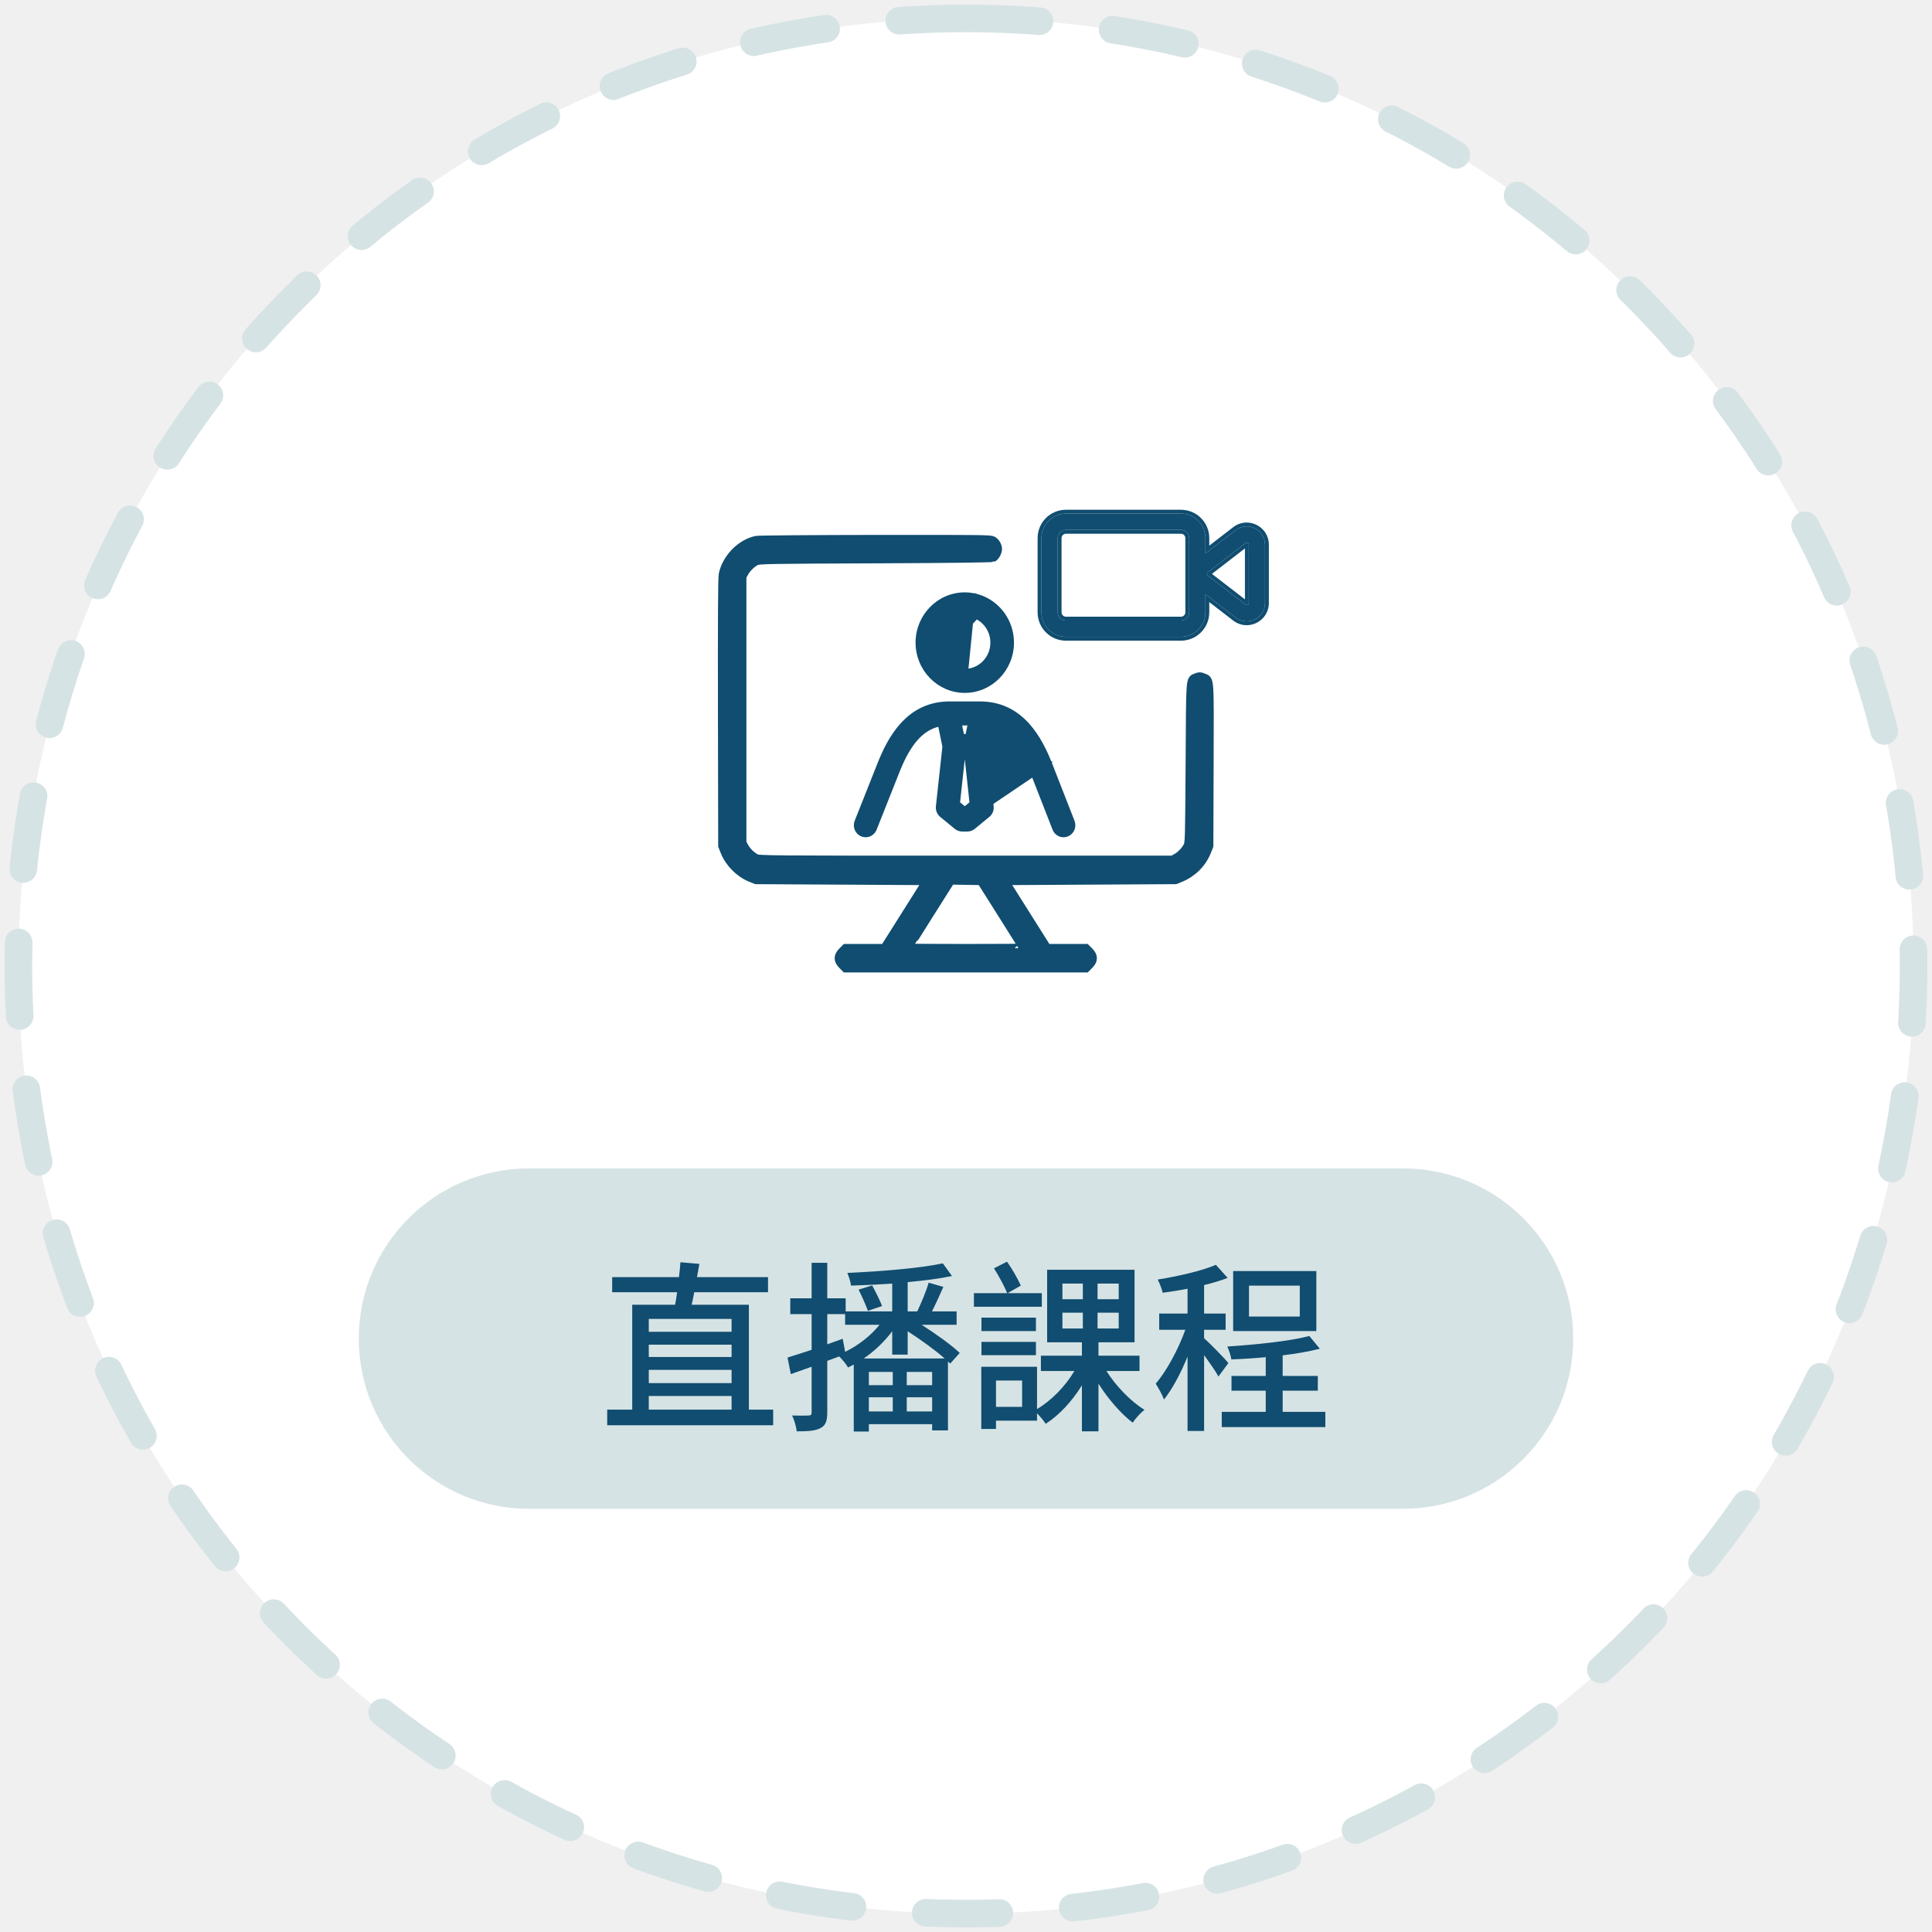
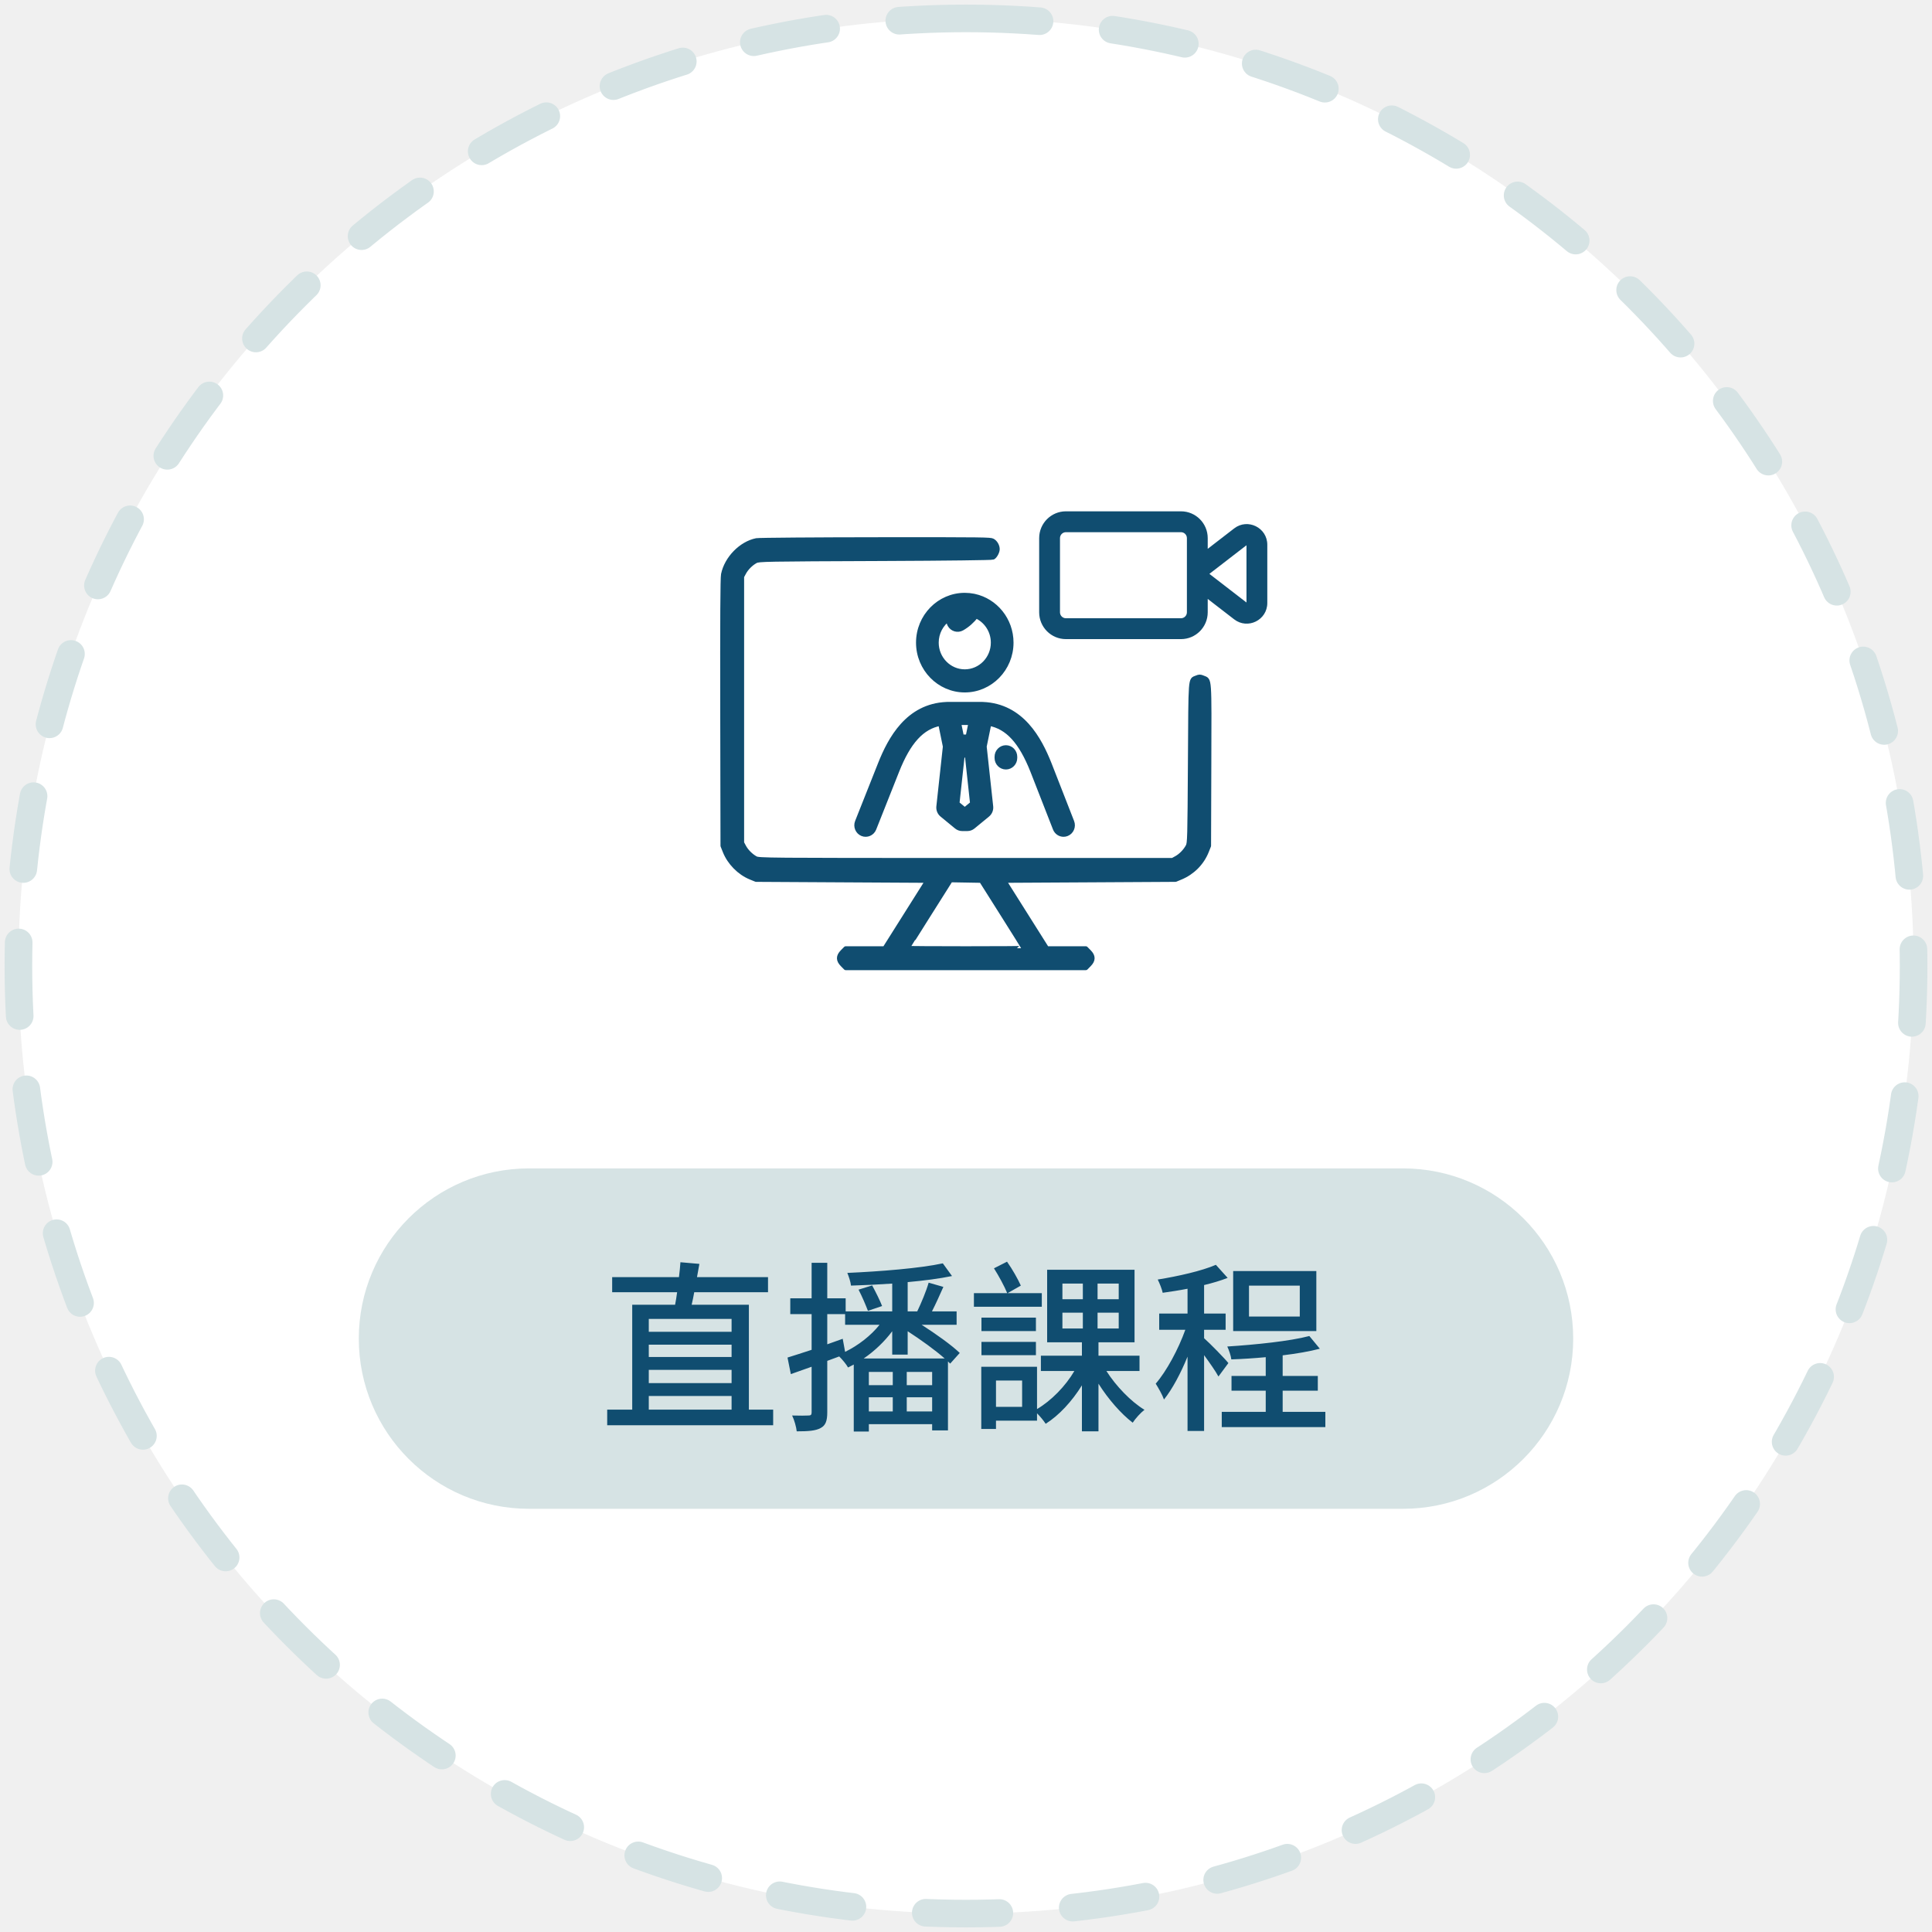
<svg xmlns="http://www.w3.org/2000/svg" width="210" height="210" viewBox="0 0 210 210" fill="none">
  <rect x="2" y="2" width="206" height="206" rx="103" fill="white" />
-   <path fill-rule="evenodd" clip-rule="evenodd" d="M82.235 58.746C80.559 59.078 78.978 60.694 78.622 62.437C78.544 62.818 78.518 67.375 78.537 77.459L78.565 91.933L78.805 92.535C79.297 93.772 80.371 94.862 81.587 95.36L82.183 95.604L91.506 95.657L100.828 95.709L98.497 99.406L96.165 103.104H94.048H91.931L91.579 103.46C91.103 103.944 91.103 104.361 91.579 104.845L91.931 105.202H104.976H118.021L118.373 104.845C118.849 104.361 118.849 103.944 118.373 103.46L118.021 103.104H115.904H113.786L111.455 99.406L109.124 95.709L118.446 95.657L127.769 95.604L128.335 95.369C129.62 94.836 130.641 93.807 131.147 92.536L131.387 91.933L131.416 83.135C131.447 73.362 131.49 73.983 130.759 73.672C130.458 73.545 130.354 73.544 130.069 73.665C129.379 73.957 129.428 73.316 129.371 82.903C129.322 91.145 129.309 91.638 129.127 91.986C128.858 92.498 128.36 93.012 127.872 93.28L127.459 93.507H104.976C83.247 93.507 82.481 93.5 82.131 93.311C81.626 93.039 81.12 92.533 80.856 92.038L80.632 91.619V77.144V62.669L80.856 62.25C81.12 61.755 81.626 61.249 82.131 60.977C82.477 60.79 83.076 60.779 95.828 60.729C103.162 60.7 107.825 60.635 107.927 60.585C108.147 60.477 108.414 59.985 108.414 59.69C108.414 59.336 108.182 58.938 107.882 58.781C107.64 58.654 107.061 58.633 95.859 58.643C88.621 58.649 82.491 58.696 82.235 58.746ZM108.973 99.365C110.243 101.376 111.281 103.039 111.281 103.062C111.281 103.085 108.444 103.104 104.976 103.104C101.508 103.104 98.67 103.085 98.67 103.062C98.67 103.039 99.56 101.611 100.648 99.889C101.735 98.167 102.782 96.509 102.974 96.205L103.323 95.651L104.994 95.68L106.665 95.709L108.973 99.365Z" fill="#104D70" stroke="#104D70" />
-   <mask id="path-3-outside-1_1674_139759" maskUnits="userSpaceOnUse" x="112.203" y="54.828" width="26" height="15" fill="black">
-     <rect fill="white" x="112.203" y="54.828" width="26" height="15" />
-     <path fill-rule="evenodd" clip-rule="evenodd" d="M128.367 55.828H115.86C114.393 55.828 113.203 57.021 113.203 58.492V66.555C113.203 68.026 114.393 69.219 115.86 69.219H128.367C129.835 69.219 131.024 68.026 131.024 66.555V64.592L134.301 67.122C135.608 68.13 137.5 67.196 137.5 65.543V59.212C137.5 57.559 135.608 56.625 134.301 57.634L131.024 60.164V58.492C131.024 57.021 129.835 55.828 128.367 55.828ZM114.966 58.492C114.966 57.997 115.366 57.596 115.86 57.596H128.367C128.861 57.596 129.261 57.997 129.261 58.492V66.555C129.261 67.05 128.861 67.451 128.367 67.451H115.86C115.366 67.451 114.966 67.05 114.966 66.555V58.492ZM135.737 65.543C135.737 65.729 135.524 65.834 135.377 65.721L131.276 62.555C131.16 62.466 131.16 62.29 131.276 62.2L135.377 59.035C135.524 58.921 135.737 59.026 135.737 59.212V65.543Z" />
-   </mask>
+   <path fill-rule="evenodd" clip-rule="evenodd" d="M82.235 58.746C80.559 59.078 78.978 60.694 78.622 62.437C78.544 62.818 78.518 67.375 78.537 77.459L78.565 91.933L78.805 92.535C79.297 93.772 80.371 94.862 81.587 95.36L82.183 95.604L91.506 95.657L100.828 95.709L98.497 99.406L96.165 103.104H94.048H91.931L91.579 103.46C91.103 103.944 91.103 104.361 91.579 104.845L91.931 105.202H104.976H118.021L118.373 104.845C118.849 104.361 118.849 103.944 118.373 103.46L118.021 103.104H115.904H113.786L111.455 99.406L109.124 95.709L118.446 95.657L127.769 95.604L128.335 95.369C129.62 94.836 130.641 93.807 131.147 92.536L131.387 91.933L131.416 83.135C131.447 73.362 131.49 73.983 130.759 73.672C130.458 73.545 130.354 73.544 130.069 73.665C129.379 73.957 129.428 73.316 129.371 82.903C129.322 91.145 129.309 91.638 129.127 91.986C128.858 92.498 128.36 93.012 127.872 93.28L127.459 93.507H104.976C83.247 93.507 82.481 93.5 82.131 93.311C81.626 93.039 81.12 92.533 80.856 92.038L80.632 91.619V77.144V62.669L80.856 62.25C81.12 61.755 81.626 61.249 82.131 60.977C82.477 60.79 83.076 60.779 95.828 60.729C103.162 60.7 107.825 60.635 107.927 60.585C108.147 60.477 108.414 59.985 108.414 59.69C108.414 59.336 108.182 58.938 107.882 58.781C107.64 58.654 107.061 58.633 95.859 58.643C88.621 58.649 82.491 58.696 82.235 58.746ZM108.973 99.365C110.243 101.376 111.281 103.039 111.281 103.062C111.281 103.085 108.444 103.104 104.976 103.104C101.508 103.104 98.67 103.085 98.67 103.062C98.67 103.039 99.56 101.611 100.648 99.889C101.735 98.167 102.782 96.509 102.974 96.205L103.323 95.651L104.994 95.68L106.665 95.709L108.973 99.365Z" fill="#104D70" stroke="#104D70" stroke-width="0.5" stroke-linejoin="round" />
  <path fill-rule="evenodd" clip-rule="evenodd" d="M128.367 55.828H115.86C114.393 55.828 113.203 57.021 113.203 58.492V66.555C113.203 68.026 114.393 69.219 115.86 69.219H128.367C129.835 69.219 131.024 68.026 131.024 66.555V64.592L134.301 67.122C135.608 68.13 137.5 67.196 137.5 65.543V59.212C137.5 57.559 135.608 56.625 134.301 57.634L131.024 60.164V58.492C131.024 57.021 129.835 55.828 128.367 55.828ZM114.966 58.492C114.966 57.997 115.366 57.596 115.86 57.596H128.367C128.861 57.596 129.261 57.997 129.261 58.492V66.555C129.261 67.05 128.861 67.451 128.367 67.451H115.86C115.366 67.451 114.966 67.05 114.966 66.555V58.492ZM135.737 65.543C135.737 65.729 135.524 65.834 135.377 65.721L131.276 62.555C131.16 62.466 131.16 62.29 131.276 62.2L135.377 59.035C135.524 58.921 135.737 59.026 135.737 59.212V65.543Z" fill="#104D70" />
-   <path d="M131.024 64.592L131.28 64.26L130.605 63.74V64.592H131.024ZM134.301 67.122L134.557 66.79L134.301 67.122ZM134.301 57.634L134.557 57.965L134.301 57.634ZM131.024 60.164H130.605V61.016L131.28 60.495L131.024 60.164ZM135.377 65.721L135.633 65.389L135.377 65.721ZM135.737 65.543H136.155H135.737ZM131.276 62.555L131.532 62.224L131.532 62.224L131.276 62.555ZM131.276 62.2L131.532 62.532L131.532 62.532L131.276 62.2ZM135.377 59.035L135.633 59.366V59.366L135.377 59.035ZM135.737 59.212H135.318V59.212L135.737 59.212ZM115.86 56.247H128.367V55.409H115.86V56.247ZM113.622 58.492C113.622 57.251 114.625 56.247 115.86 56.247V55.409C114.16 55.409 112.784 56.791 112.784 58.492H113.622ZM113.622 66.555V58.492H112.784V66.555H113.622ZM115.86 68.8C114.625 68.8 113.622 67.796 113.622 66.555H112.784C112.784 68.256 114.16 69.638 115.86 69.638V68.8ZM128.367 68.8H115.86V69.638H128.367V68.8ZM130.605 66.555C130.605 67.796 129.602 68.8 128.367 68.8V69.638C130.067 69.638 131.443 68.256 131.443 66.555H130.605ZM130.605 64.592V66.555H131.443V64.592H130.605ZM134.557 66.79L131.28 64.26L130.768 64.924L134.046 67.453L134.557 66.79ZM137.081 65.543C137.081 66.851 135.587 67.585 134.557 66.79L134.046 67.453C135.629 68.676 137.919 67.542 137.919 65.543H137.081ZM137.081 59.212V65.543H137.919V59.212H137.081ZM134.557 57.965C135.587 57.171 137.081 57.905 137.081 59.212H137.919C137.919 57.214 135.629 56.08 134.046 57.302L134.557 57.965ZM131.28 60.495L134.557 57.965L134.046 57.302L130.768 59.832L131.28 60.495ZM130.605 58.492V60.164H131.443V58.492H130.605ZM128.367 56.247C129.602 56.247 130.605 57.251 130.605 58.492H131.443C131.443 56.791 130.067 55.409 128.367 55.409V56.247ZM115.86 57.178C115.134 57.178 114.548 57.767 114.548 58.492H115.385C115.385 58.228 115.599 58.015 115.86 58.015V57.178ZM128.367 57.178H115.86V58.015H128.367V57.178ZM129.68 58.492C129.68 57.767 129.093 57.178 128.367 57.178V58.015C128.628 58.015 128.842 58.228 128.842 58.492H129.68ZM129.68 66.555V58.492H128.842V66.555H129.68ZM128.367 67.87C129.093 67.87 129.68 67.28 129.68 66.555H128.842C128.842 66.819 128.628 67.032 128.367 67.032V67.87ZM115.86 67.87H128.367V67.032H115.86V67.87ZM114.548 66.555C114.548 67.28 115.134 67.87 115.86 67.87V67.032C115.599 67.032 115.385 66.819 115.385 66.555H114.548ZM114.548 58.492V66.555H115.385V58.492H114.548ZM135.121 66.052C135.545 66.379 136.155 66.075 136.155 65.543H135.318C135.318 65.384 135.503 65.289 135.633 65.389L135.121 66.052ZM131.02 62.887L135.121 66.052L135.633 65.389L131.532 62.224L131.02 62.887ZM131.02 61.869C130.687 62.126 130.687 62.63 131.02 62.887L131.532 62.224C131.633 62.302 131.633 62.454 131.532 62.532L131.02 61.869ZM135.121 58.703L131.02 61.869L131.532 62.532L135.633 59.366L135.121 58.703ZM136.155 59.212C136.155 58.681 135.545 58.376 135.121 58.703L135.633 59.366C135.503 59.467 135.318 59.372 135.318 59.212H136.155ZM136.155 65.543L136.155 59.212L135.318 59.212L135.318 65.543H136.155Z" fill="#104D70" mask="url(#path-3-outside-1_1674_139759)" />
-   <path d="M114.201 82.989L114.201 82.99L116.656 89.274C116.886 89.864 116.607 90.537 116.025 90.774C115.887 90.831 115.744 90.858 115.603 90.858C115.152 90.858 114.727 90.581 114.55 90.129C114.55 90.129 114.55 90.129 114.55 90.129L112.098 83.851C112.098 83.851 112.098 83.851 112.098 83.851C110.874 80.769 109.493 79.228 107.628 78.818L107.15 81.15L107.856 87.65L107.856 87.65C107.899 88.042 107.743 88.429 107.441 88.677L107.346 88.561L107.441 88.677L105.859 89.977C105.658 90.143 105.407 90.233 105.148 90.233H104.587C104.328 90.233 104.077 90.143 103.876 89.977L114.201 82.989ZM114.201 82.989C113.121 80.269 111.174 76.582 106.855 76.4C106.814 76.395 106.772 76.393 106.73 76.393H103.004C102.962 76.393 102.921 76.395 102.879 76.4C98.561 76.582 96.614 80.269 95.534 82.989L95.534 82.989L93.042 89.268L93.182 89.324L93.042 89.268C92.809 89.857 93.085 90.531 93.666 90.772L93.666 90.772C94.249 91.014 94.909 90.725 95.143 90.135L95.004 90.08L95.143 90.135L97.635 83.856C97.635 83.856 97.635 83.856 97.635 83.856C98.86 80.769 100.242 79.228 102.107 78.818L102.585 81.15L101.878 87.65C101.878 87.65 101.878 87.65 101.878 87.65C101.835 88.042 101.991 88.429 102.293 88.677C102.293 88.677 102.293 88.677 102.293 88.677L103.875 89.977L114.201 82.989ZM104.867 75.165C101.997 75.165 99.668 72.778 99.668 69.851C99.668 66.924 101.997 64.537 104.867 64.537C105.209 64.537 105.544 64.572 105.869 64.637M104.867 75.165L105.903 64.797M104.867 75.165C107.737 75.165 110.066 72.778 110.066 69.851C110.066 67.298 108.294 65.156 105.936 64.651M104.867 75.165L105.903 64.797M105.869 64.637C105.869 64.637 105.87 64.637 105.871 64.637L105.841 64.784L105.867 64.636C105.867 64.636 105.868 64.636 105.869 64.637ZM105.869 64.637C105.891 64.641 105.914 64.645 105.936 64.651M105.936 64.651C105.936 64.65 105.935 64.65 105.934 64.65L105.903 64.797M105.936 64.651C105.937 64.651 105.938 64.651 105.939 64.651L105.903 64.797M103.102 67.984C103.407 68.54 104.099 68.741 104.646 68.426C105.221 68.097 105.725 67.661 106.137 67.144C107.119 67.63 107.8 68.66 107.8 69.851C107.8 71.51 106.481 72.854 104.867 72.854C103.253 72.854 101.934 71.51 101.934 69.851C101.934 68.937 102.335 68.117 102.966 67.566C102.984 67.709 103.028 67.851 103.102 67.984ZM103.102 67.984L103.233 67.912L103.102 67.984C103.102 67.984 103.102 67.984 103.102 67.984ZM104.199 87.275L104.745 82.25H104.989L105.535 87.275L104.867 87.824L104.199 87.275ZM105.336 78.704L105.083 79.939H104.652L104.399 78.704H105.336ZM110.471 82.257C110.471 81.623 109.967 81.102 109.338 81.102C108.709 81.102 108.205 81.623 108.205 82.257V82.383C108.205 83.018 108.709 83.539 109.338 83.539C109.967 83.539 110.471 83.018 110.471 82.383V82.257Z" fill="#104D70" stroke="#104D70" stroke-width="0.3" />
-   <path d="M39 145.5C39 135.283 47.283 127 57.5 127H152.5C162.717 127 171 135.283 171 145.5V145.5C171 155.717 162.717 164 152.5 164H57.5C47.283 164 39 155.717 39 145.5V145.5Z" fill="#D6E3E4" />
+   <path d="M131.024 64.592L131.177 64.394L130.774 64.083V64.592H131.024ZM134.301 67.122L134.149 67.32L134.149 67.32L134.301 67.122ZM134.301 57.634L134.454 57.832L134.454 57.832L134.301 57.634ZM131.024 60.164H130.774V60.672L131.177 60.361L131.024 60.164ZM135.377 65.721L135.53 65.523L135.53 65.523L135.377 65.721ZM131.276 62.555L131.123 62.753L131.123 62.753L131.276 62.555ZM131.276 62.2L131.429 62.398L131.429 62.398L131.276 62.2ZM135.377 59.035L135.224 58.837L135.377 59.035ZM115.86 56.078H128.367V55.578H115.86V56.078ZM113.453 58.492C113.453 57.158 114.531 56.078 115.86 56.078V55.578C114.254 55.578 112.953 56.883 112.953 58.492H113.453ZM113.453 66.555V58.492H112.953V66.555H113.453ZM115.86 68.969C114.531 68.969 113.453 67.889 113.453 66.555H112.953C112.953 68.163 114.254 69.469 115.86 69.469V68.969ZM128.367 68.969H115.86V69.469H128.367V68.969ZM130.774 66.555C130.774 67.889 129.696 68.969 128.367 68.969V69.469C129.973 69.469 131.274 68.163 131.274 66.555H130.774ZM130.774 64.592V66.555H131.274V64.592H130.774ZM134.454 66.924L131.177 64.394L130.871 64.79L134.149 67.32L134.454 66.924ZM137.25 65.543C137.25 66.99 135.595 67.805 134.454 66.924L134.149 67.32C135.62 68.456 137.75 67.403 137.75 65.543H137.25ZM137.25 59.212V65.543H137.75V59.212H137.25ZM134.454 57.832C135.595 56.951 137.25 57.765 137.25 59.212H137.75C137.75 57.353 135.62 56.3 134.149 57.436L134.454 57.832ZM131.177 60.361L134.454 57.832L134.149 57.436L130.871 59.966L131.177 60.361ZM130.774 58.492V60.164H131.274V58.492H130.774ZM128.367 56.078C129.696 56.078 130.774 57.158 130.774 58.492H131.274C131.274 56.883 129.973 55.578 128.367 55.578V56.078ZM115.86 57.346C115.228 57.346 114.716 57.86 114.716 58.492H115.216C115.216 58.135 115.505 57.846 115.86 57.846V57.346ZM128.367 57.346H115.86V57.846H128.367V57.346ZM129.511 58.492C129.511 57.86 129 57.346 128.367 57.346V57.846C128.722 57.846 129.011 58.135 129.011 58.492H129.511ZM129.511 66.555V58.492H129.011V66.555H129.511ZM128.367 67.701C129 67.701 129.511 67.187 129.511 66.555H129.011C129.011 66.912 128.722 67.201 128.367 67.201V67.701ZM115.86 67.701H128.367V67.201H115.86V67.701ZM114.716 66.555C114.716 67.187 115.228 67.701 115.86 67.701V67.201C115.505 67.201 115.216 66.912 115.216 66.555H114.716ZM114.716 58.492V66.555H115.216V58.492H114.716ZM135.224 65.919C135.537 66.16 135.987 65.935 135.987 65.543H135.487C135.487 65.541 135.488 65.535 135.491 65.529C135.495 65.524 135.498 65.522 135.501 65.52C135.504 65.519 135.509 65.517 135.515 65.518C135.522 65.518 135.527 65.521 135.53 65.523L135.224 65.919ZM131.123 62.753L135.224 65.919L135.53 65.523L131.429 62.357L131.123 62.753ZM131.123 62.002C130.878 62.192 130.878 62.563 131.123 62.753L131.429 62.357C131.442 62.368 131.442 62.388 131.429 62.398L131.123 62.002ZM135.224 58.837L131.123 62.002L131.429 62.398L135.53 59.233L135.224 58.837ZM135.987 59.212C135.987 58.82 135.537 58.596 135.224 58.837L135.53 59.233C135.527 59.234 135.522 59.237 135.515 59.238C135.509 59.238 135.504 59.237 135.501 59.236C135.498 59.234 135.495 59.231 135.491 59.226C135.488 59.221 135.487 59.215 135.487 59.212H135.987ZM135.987 65.543V59.212H135.487V65.543H135.987Z" fill="#104D70" />
+   <path d="M106.73 76.543C106.768 76.543 106.806 76.545 106.843 76.549C111.064 76.725 112.981 80.322 114.061 83.044L116.516 89.329C116.718 89.844 116.472 90.43 115.968 90.635C115.848 90.684 115.725 90.707 115.603 90.707C115.213 90.707 114.844 90.468 114.69 90.075L112.237 83.796C110.977 80.62 109.528 79.017 107.511 78.641L106.998 81.143L107.707 87.666C107.744 88.008 107.608 88.346 107.346 88.561L105.764 89.861C105.589 90.005 105.372 90.083 105.148 90.083H104.587C104.363 90.083 104.145 90.005 103.971 89.861L102.388 88.561C102.126 88.346 101.99 88.008 102.027 87.666L102.736 81.143L102.224 78.641C100.207 79.017 98.757 80.621 97.495 83.801L95.004 90.08C94.8 90.594 94.227 90.842 93.723 90.633C93.22 90.425 92.978 89.838 93.182 89.324L95.673 83.045C96.754 80.322 98.671 76.725 102.891 76.549C102.928 76.545 102.966 76.543 103.004 76.543H106.73ZM105.124 82.1H104.611L104.041 87.34L104.867 88.019L105.693 87.34L105.124 82.1ZM104.529 80.089H105.205L105.52 78.554H104.215L104.529 80.089ZM109.338 81.252C109.881 81.252 110.321 81.702 110.321 82.257V82.383C110.321 82.939 109.881 83.389 109.338 83.389C108.795 83.389 108.355 82.939 108.355 82.383V82.257C108.355 81.702 108.795 81.252 109.338 81.252ZM104.867 75.015C102.083 75.015 99.818 72.698 99.818 69.851C99.818 67.004 102.083 64.688 104.867 64.688C105.2 64.688 105.526 64.721 105.841 64.784C105.862 64.787 105.882 64.792 105.903 64.797C108.192 65.287 109.916 67.367 109.916 69.851C109.916 72.698 107.651 75.015 104.867 75.015ZM103.121 67.254C102.314 67.823 101.784 68.775 101.784 69.851C101.784 71.589 103.167 73.004 104.867 73.004C106.567 73.004 107.95 71.589 107.95 69.851C107.95 68.557 107.184 67.443 106.092 66.958C105.679 67.501 105.164 67.956 104.572 68.296C104.098 68.568 103.499 68.396 103.233 67.912C103.119 67.704 103.085 67.472 103.121 67.254Z" fill="#104D70" stroke="#104D70" stroke-width="0.5" stroke-linejoin="round" />
+   <path d="M39 145.5C39 135.283 47.283 127 57.5 127H152.5C162.717 127 171 135.283 171 145.5C171 155.717 162.717 164 152.5 164H57.5C47.283 164 39 155.717 39 145.5Z" fill="#D6E3E4" />
  <path d="M70.52 151.74H79.52V153.22H70.52V151.74ZM79.52 143.36V144.76H70.52V143.36H79.52ZM79.52 147.5H70.52V146.16H79.52V147.5ZM70.52 148.9H79.52V150.34H70.52V148.9ZM81.4 153.22V141.82H75.18C75.28 141.38 75.38 140.94 75.46 140.46H83.48V138.82H75.76L76.02 137.38L73.96 137.2C73.92 137.68 73.88 138.26 73.8 138.82H66.54V140.46H73.6C73.54 140.94 73.46 141.4 73.38 141.82H68.72V153.22H66V154.92H84.04V153.22H81.4ZM93.88 147.66C95.06 146.86 96.16 145.8 96.98 144.7V147.24H98.66V144.7C100.08 145.62 101.64 146.74 102.68 147.66H93.88ZM98.56 153.42V151.88H101.32V153.42H98.56ZM94.44 151.88H97.04V153.42H94.44V151.88ZM97.04 150.56H94.44V149.12H97.04V150.56ZM101.32 150.56H98.56V149.12H101.32V150.56ZM91.6 145.52L89.92 146.12V142.84H91.86V144H95.6C94.68 145.16 93.3 146.24 91.86 146.94L91.6 145.52ZM104.32 147.06C103.4 146.18 101.74 145 100.18 144H103.98V142.54H101.3C101.7 141.76 102.14 140.78 102.54 139.88L100.94 139.42C100.68 140.34 100.14 141.62 99.7 142.54H98.66V139.36C100.44 139.2 102.12 138.98 103.48 138.7L102.48 137.32C100 137.86 95.68 138.2 92.1 138.36C92.26 138.74 92.46 139.34 92.5 139.74C93.92 139.7 95.48 139.62 96.98 139.52V142.54H91.92V141.12H89.92V137.26H88.22V141.12H85.9V142.84H88.22V146.72C87.24 147.04 86.32 147.34 85.6 147.56L85.96 149.36C86.66 149.12 87.42 148.84 88.22 148.56V153.52C88.22 153.8 88.12 153.86 87.86 153.86C87.64 153.88 86.9 153.88 86.1 153.86C86.34 154.34 86.56 155.14 86.6 155.58C87.88 155.58 88.66 155.52 89.2 155.22C89.74 154.94 89.92 154.44 89.92 153.52V147.92L91.22 147.44C91.56 147.78 91.98 148.28 92.18 148.64C92.38 148.54 92.58 148.44 92.8 148.32V155.6H94.44V154.8H101.32V155.48H103.04V147.98L103.28 148.22L104.32 147.06ZM93.32 140.18C93.7 140.9 94.12 141.9 94.34 142.48L95.88 141.96C95.66 141.38 95.18 140.42 94.8 139.72L93.32 140.18ZM113.24 140.56H109.52L110.96 139.74C110.64 139.02 110.04 137.96 109.46 137.14L108.04 137.86C108.56 138.68 109.18 139.82 109.48 140.56H105.86V142.04H113.24V140.56ZM112.6 143.22H106.68V144.68H112.6V143.22ZM106.68 147.3H112.6V145.86H106.68V147.3ZM111.1 152.92H108.26V150.06H111.1V152.92ZM115.48 142.68H117.7V144.4H115.48V142.68ZM115.48 139.52H117.7V141.22H115.48V139.52ZM121.6 141.22H119.3V139.52H121.6V141.22ZM121.6 144.4H119.3V142.68H121.6V144.4ZM123.86 149.02V147.36H119.4V145.9H123.32V138.02H113.82V145.9H117.6V147.36H113.14V149.02H116.78C115.82 150.66 114.28 152.24 112.72 153.16V148.56H106.66V155.32H108.26V154.42H112.72V153.62C113.08 153.98 113.44 154.42 113.66 154.76C115.12 153.84 116.52 152.32 117.6 150.58V155.58H119.4V150.4C120.46 152.08 121.86 153.68 123.12 154.64C123.42 154.18 123.98 153.56 124.4 153.24C122.94 152.36 121.3 150.66 120.26 149.02H123.86ZM141.28 143.1H135.76V139.74H141.28V143.1ZM143.08 138.16H134.04V144.68H143.08V138.16ZM133.52 148.16C133.16 147.7 131.46 145.96 130.88 145.46V144.54H133.22V142.78H130.88V139.68C131.8 139.46 132.68 139.2 133.44 138.9L132.16 137.48C130.64 138.14 128.08 138.72 125.84 139.08C126.04 139.48 126.3 140.12 126.38 140.52C127.24 140.4 128.16 140.26 129.08 140.08V142.78H126V144.54H128.84C128.08 146.66 126.8 149.04 125.62 150.4C125.9 150.84 126.34 151.6 126.52 152.12C127.42 151 128.34 149.28 129.08 147.46V155.54H130.88V147.3C131.48 148.12 132.14 149.06 132.44 149.62L133.52 148.16ZM139.42 153.46V151.16H143.24V149.56H139.42V147.32C140.9 147.14 142.32 146.9 143.46 146.6L142.32 145.22C140.2 145.78 136.5 146.16 133.4 146.36C133.58 146.74 133.8 147.38 133.84 147.76C135.02 147.72 136.3 147.64 137.58 147.52V149.56H133.86V151.16H137.58V153.46H132.8V155.12H144.06V153.46H139.42Z" fill="#104D70" />
  <rect x="2" y="2" width="206" height="206" rx="103" stroke="#D6E3E4" stroke-width="3" stroke-linecap="round" stroke-linejoin="round" stroke-dasharray="8 8" />
</svg>
